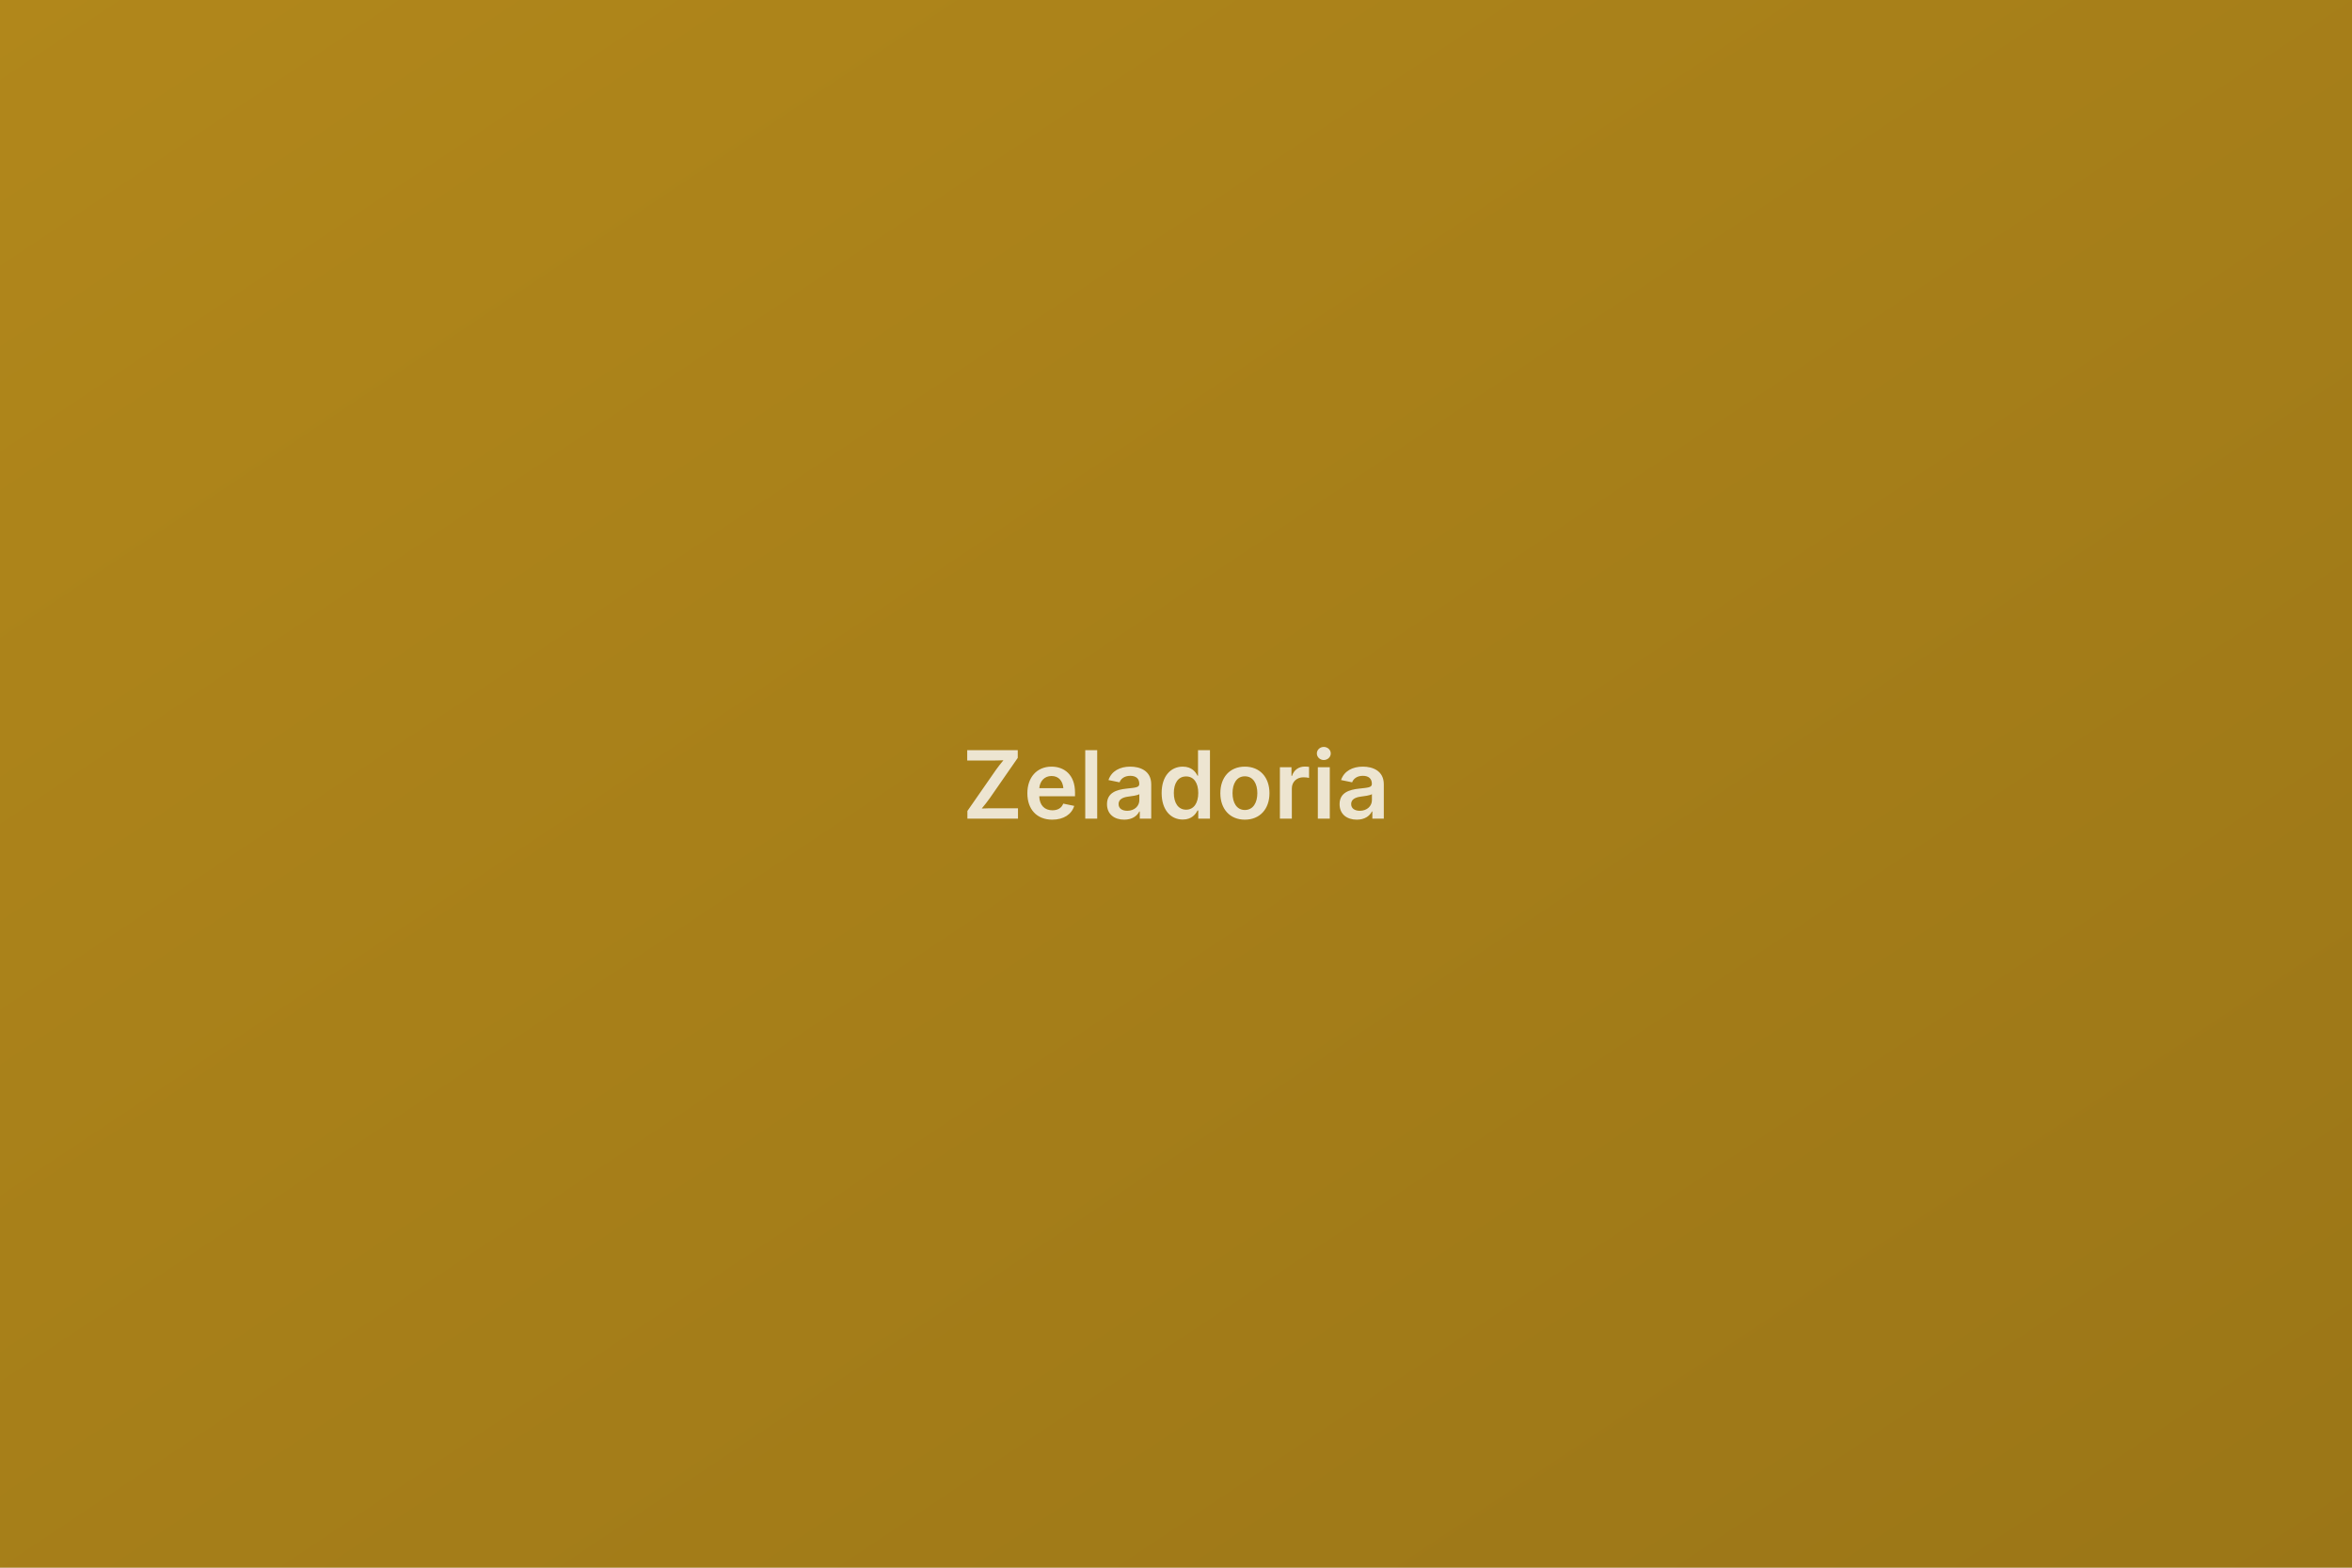
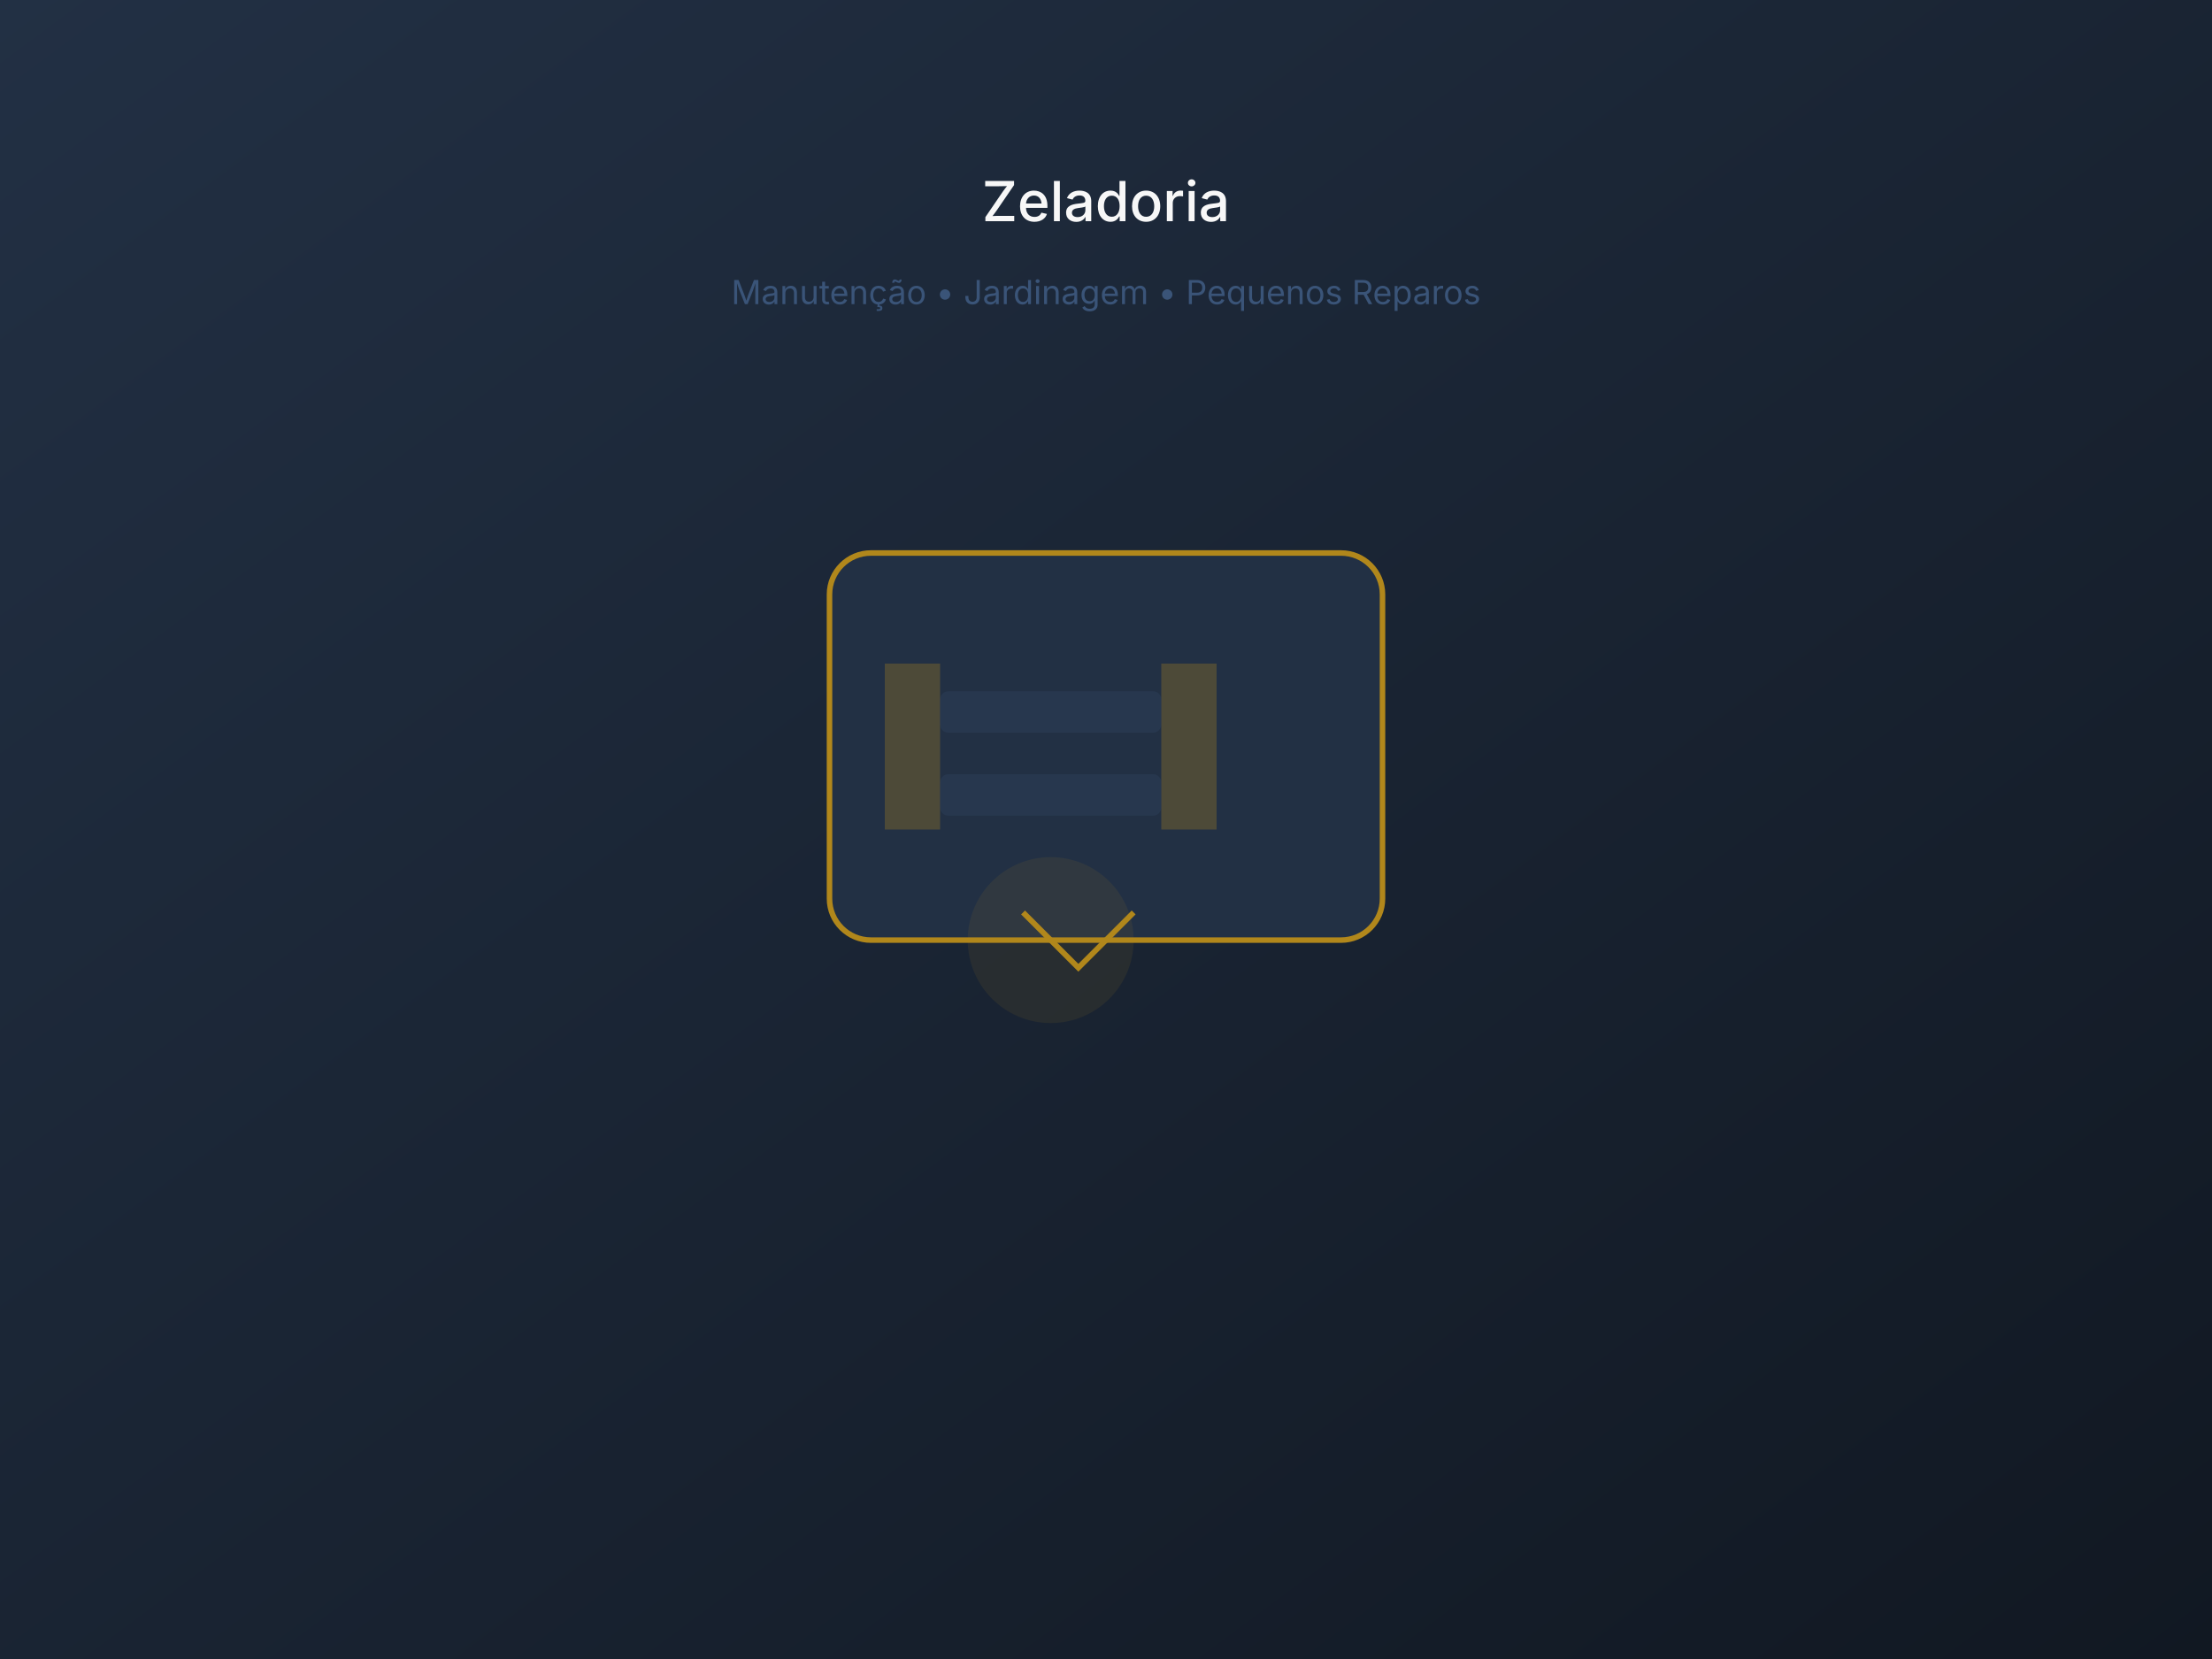
- <svg xmlns="http://www.w3.org/2000/svg" viewBox="0 0 600 400">
+ <svg xmlns="http://www.w3.org/2000/svg" viewBox="0 0 800 600">
  <defs>
    <linearGradient id="g" x1="0" y1="0" x2="1" y2="1">
-       <stop offset="0%" stop-color="hsl(43,74%,40%)" />
-       <stop offset="100%" stop-color="hsl(43,74%,35%)" />
+       <stop offset="0%" stop-color="hsl(215, 33%, 20%)" />
+       <stop offset="100%" stop-color="hsl(215, 35%, 10%)" />
    </linearGradient>
  </defs>
-   <rect width="600" height="400" fill="url(#g)" />
-   <text x="50%" y="50%" dominant-baseline="middle" text-anchor="middle" font-family="Inter, sans-serif" font-size="24" font-weight="600" fill="white" opacity="0.8">Zeladoria</text>
+   <rect width="800" height="600" fill="url(#g)" />
+   <rect x="300" y="200" width="200" height="140" rx="15" fill="hsl(215, 33%, 20%)" stroke="hsl(43, 74%, 40%)" stroke-width="2" />
+   <rect x="320" y="240" width="20" height="60" fill="hsl(43, 74%, 40%)" opacity="0.3" />
+   <rect x="420" y="240" width="20" height="60" fill="hsl(43, 74%, 40%)" opacity="0.3" />
+   <rect x="340" y="250" width="80" height="15" rx="3" fill="hsl(215, 35%, 35%)" opacity="0.2" />
+   <rect x="340" y="280" width="80" height="15" rx="3" fill="hsl(215, 35%, 35%)" opacity="0.2" />
+   <circle cx="380" cy="340" r="30" fill="hsl(43, 74%, 40%)" opacity="0.1" />
+   <path d="M370 330 L390 350 L410 330" stroke="hsl(43, 74%, 40%)" stroke-width="2" fill="none" />
+   <text x="400" y="80" text-anchor="middle" font-family="Inter, sans-serif" font-size="20" font-weight="500" fill="hsl(0, 0%, 97%)">Zeladoria</text>
+   <text x="400" y="110" text-anchor="middle" font-family="Inter, sans-serif" font-size="12" font-weight="400" fill="hsl(215, 35%, 35%)">Manutenção • Jardinagem • Pequenos Reparos</text>
</svg>
